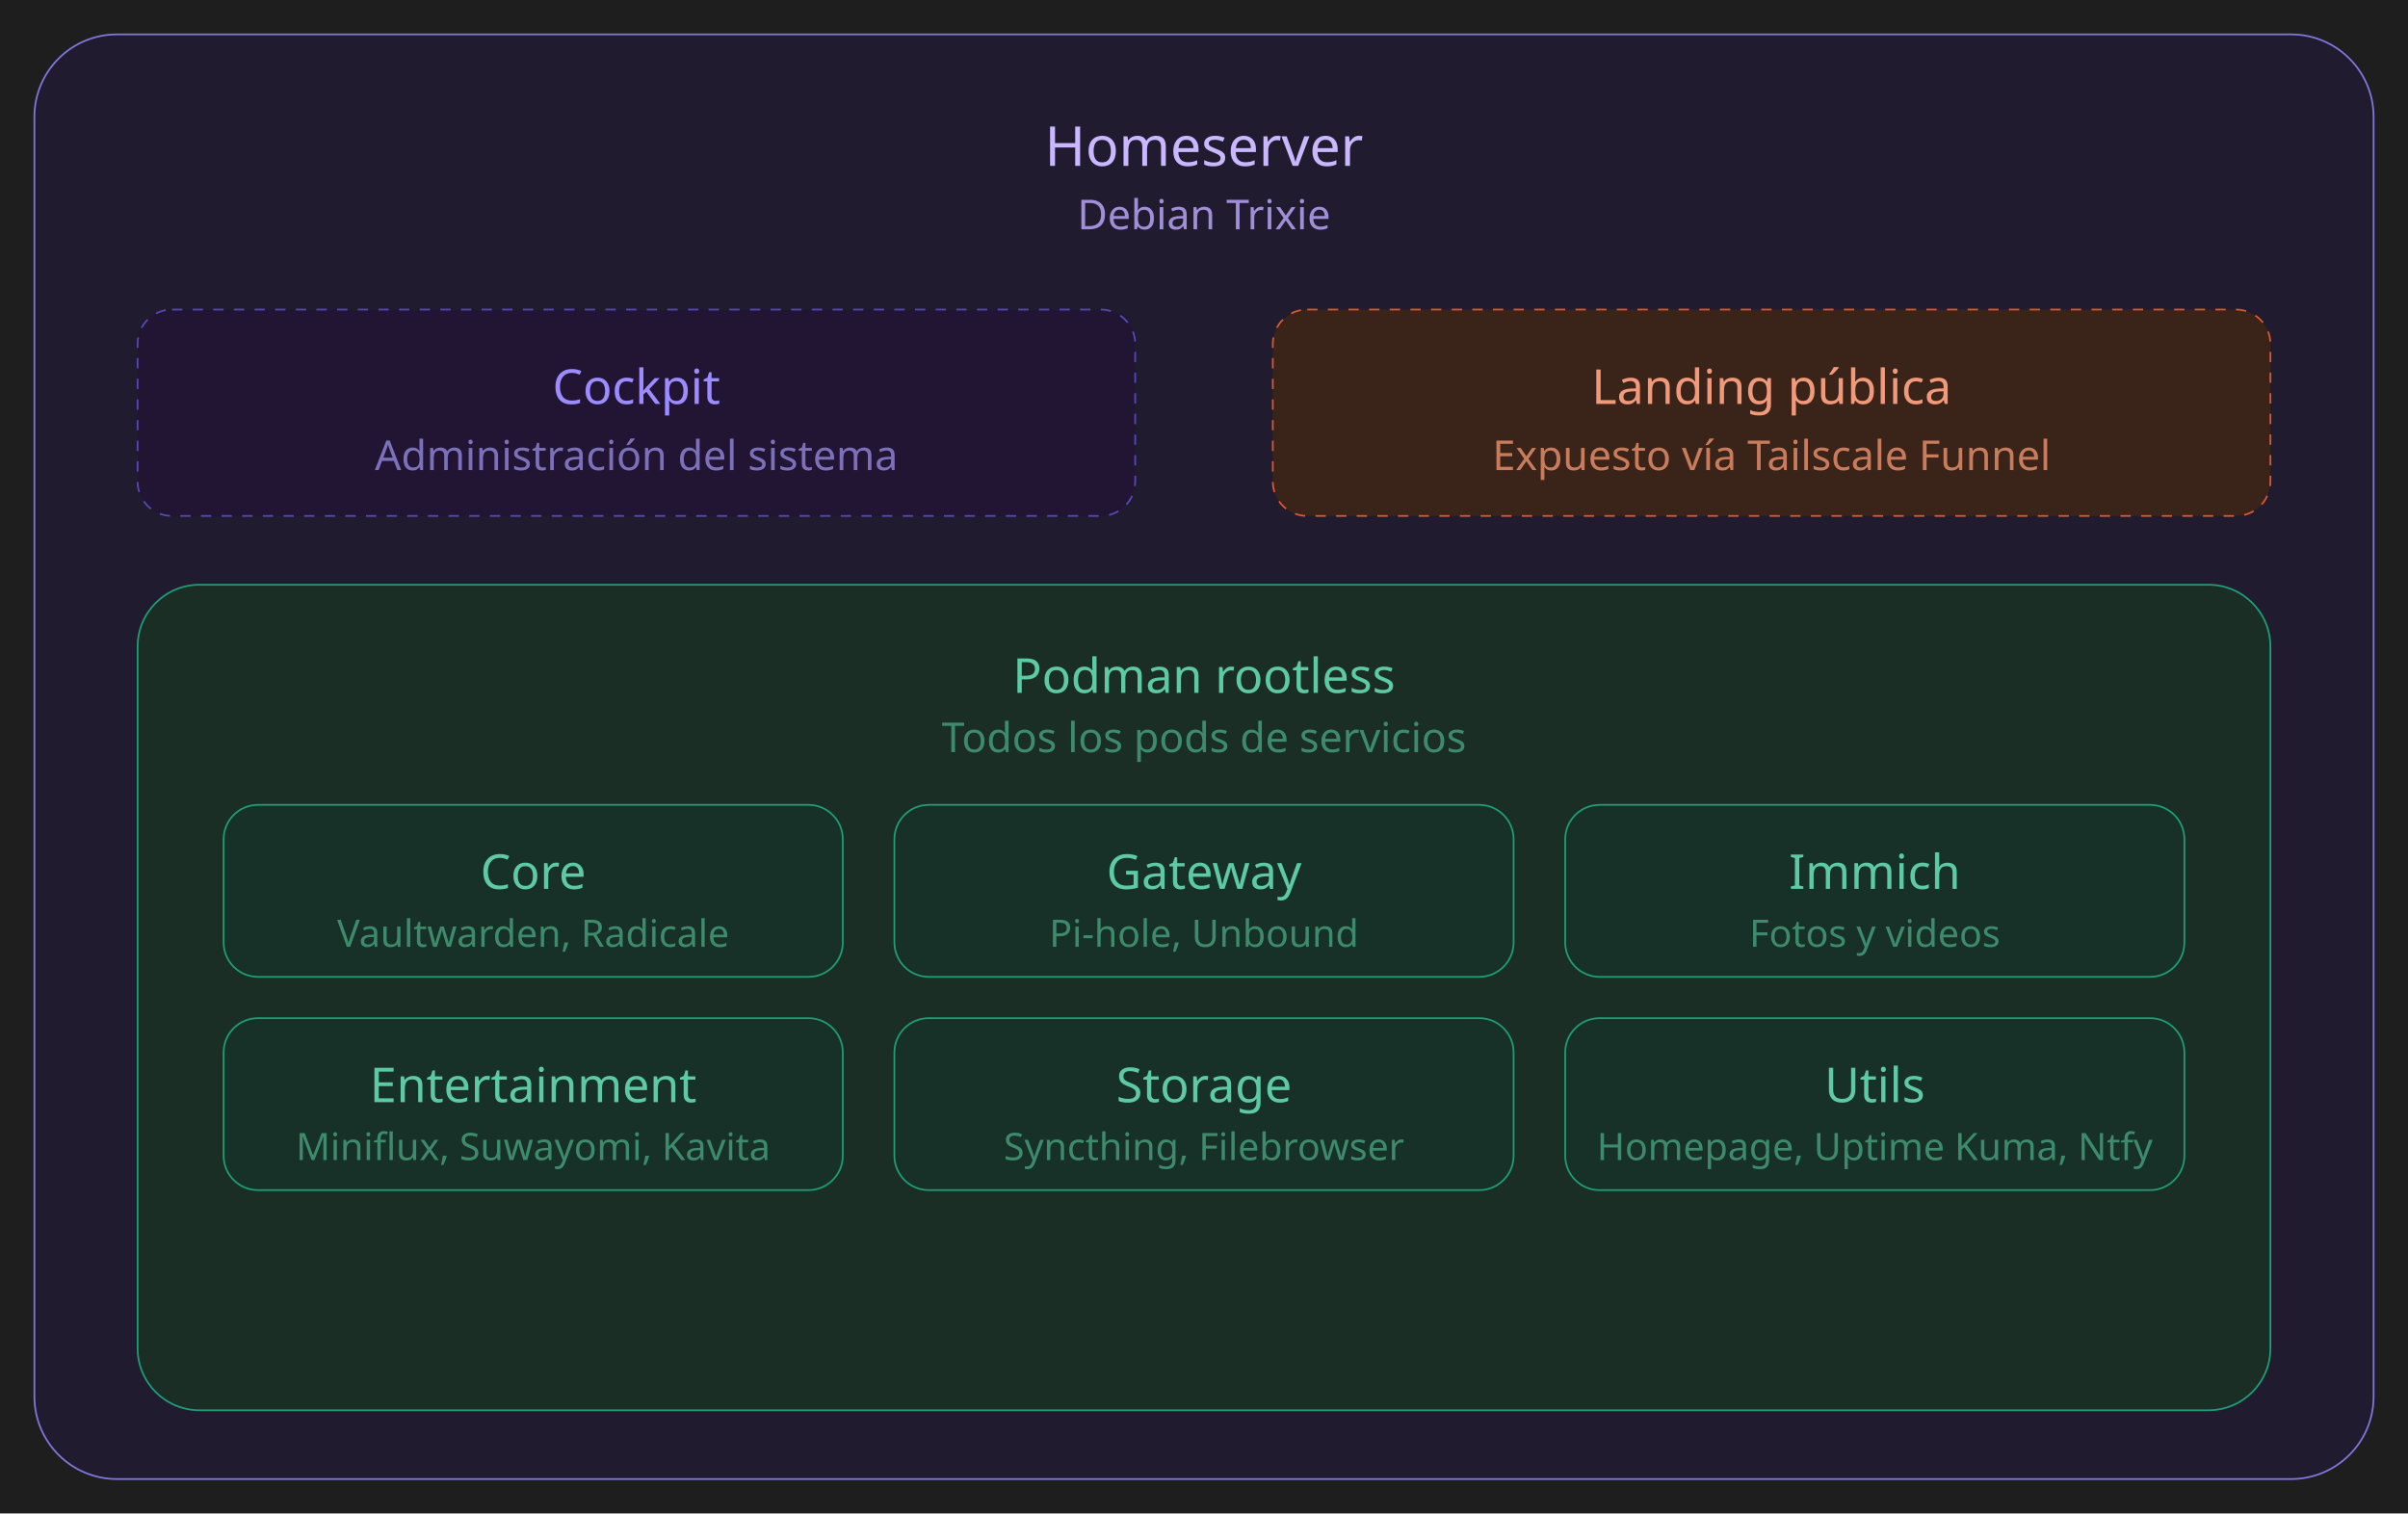
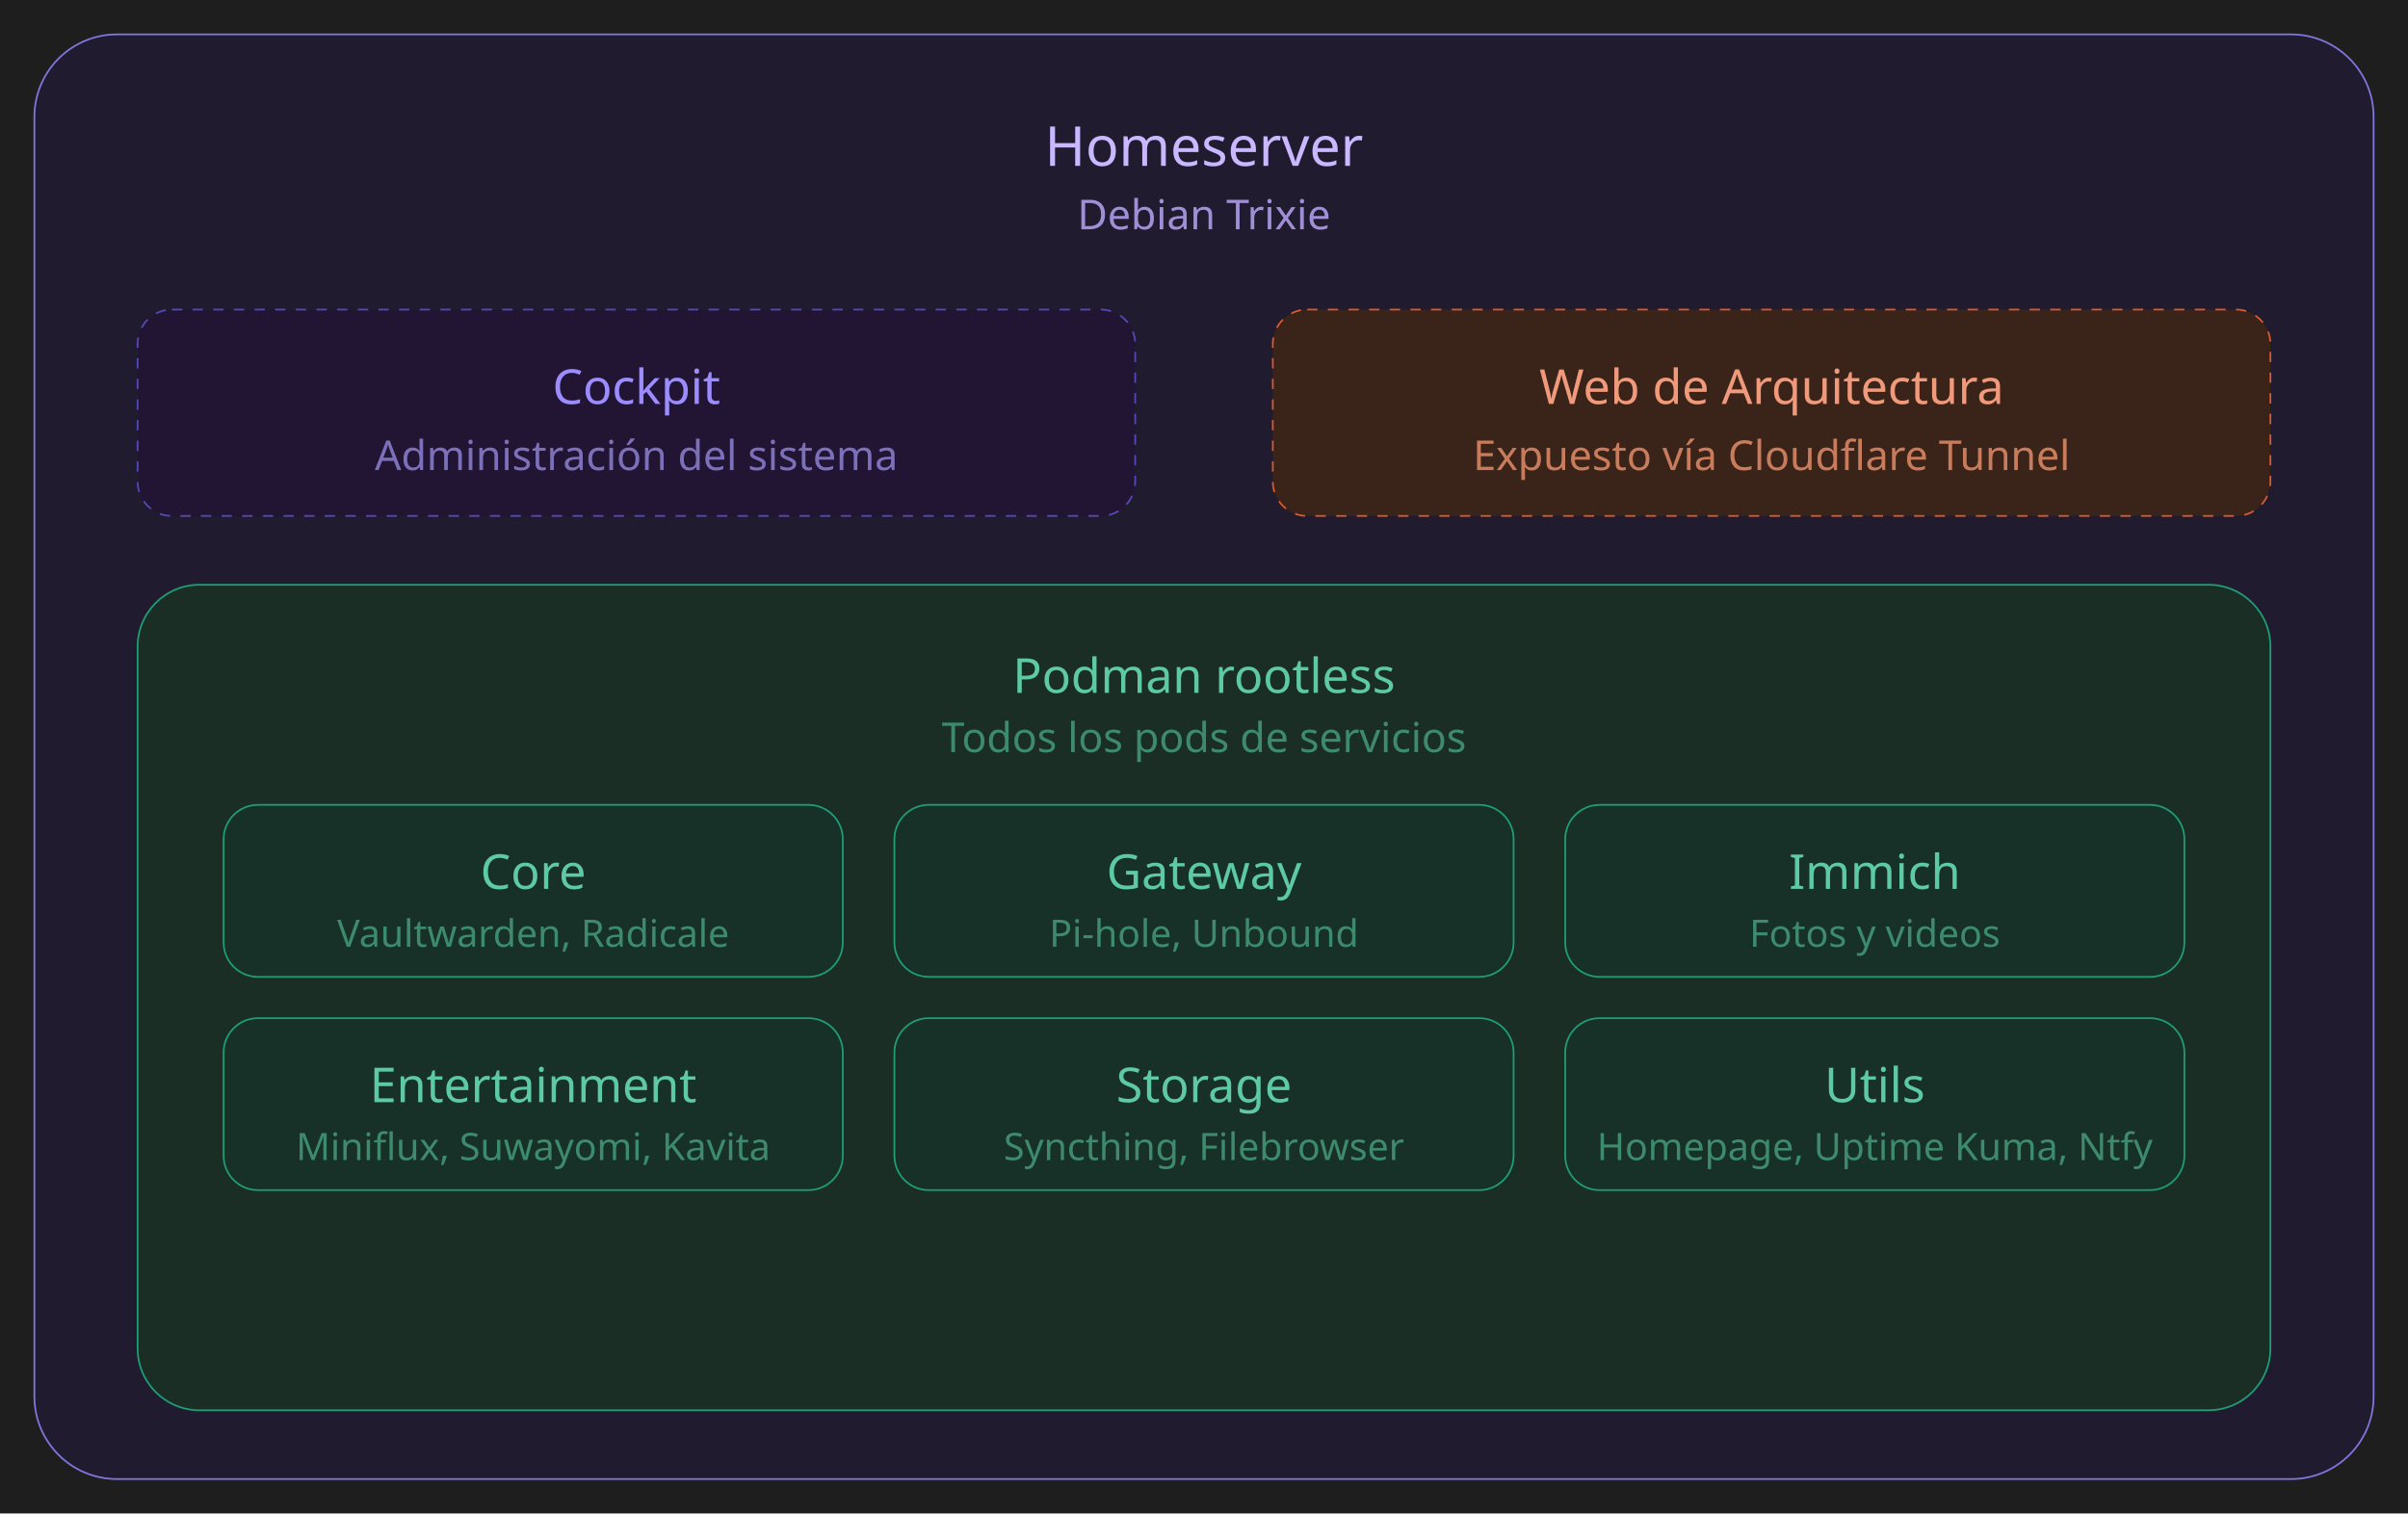
<svg xmlns="http://www.w3.org/2000/svg" width="100%" viewBox="0 0 700 440" role="img">
  <rect width="700" height="440" fill="#1e1e1e" />
  <rect x="10" y="10" width="680" height="420" rx="24" fill="#211b30" stroke="#7f77dd" stroke-width="0.5" />
  <text x="350" y="42" text-anchor="middle" dominant-baseline="central" fill="#c9b8ff" font-family="'Segoe UI',sans-serif" font-size="16">Homeserver</text>
  <text x="350" y="62" text-anchor="middle" dominant-baseline="central" fill="#a08fd6" font-family="'Segoe UI',sans-serif" font-size="12">Debian Trixie</text>
  <rect x="40" y="90" width="290" height="60" rx="10" fill="#211533" stroke="#534ab7" stroke-width="0.5" stroke-dasharray="3 3" />
  <text x="185" y="112" text-anchor="middle" dominant-baseline="central" fill="#9c8cff" font-family="'Segoe UI',sans-serif" font-size="14">Cockpit</text>
  <text x="185" y="132" text-anchor="middle" dominant-baseline="central" fill="#7d70bb" font-family="'Segoe UI',sans-serif" font-size="12">Administración del sistema</text>
  <rect x="370" y="90" width="290" height="60" rx="10" fill="#3a2318" stroke="#d85a30" stroke-width="0.5" stroke-dasharray="3 3" />
-   <text x="515" y="112" text-anchor="middle" dominant-baseline="central" fill="#f0997b" font-family="'Segoe UI',sans-serif" font-size="14">Landing pública</text>
-   <text x="515" y="132" text-anchor="middle" dominant-baseline="central" fill="#c97c5c" font-family="'Segoe UI',sans-serif" font-size="12">Expuesto vía Tailscale Funnel</text>
+   <text x="515" y="112" text-anchor="middle" dominant-baseline="central" fill="#f0997b" font-family="'Segoe UI',sans-serif" font-size="14">Web de Arquitectura</text>
+   <text x="515" y="132" text-anchor="middle" dominant-baseline="central" fill="#c97c5c" font-family="'Segoe UI',sans-serif" font-size="12">Expuesto vía Cloudflare Tunnel</text>
  <rect x="40" y="170" width="620" height="240" rx="18" fill="#1a2e26" stroke="#1d9e75" stroke-width="0.5" />
  <text x="350" y="196" text-anchor="middle" dominant-baseline="central" fill="#5dcaa5" font-family="'Segoe UI',sans-serif" font-size="14">Podman rootless</text>
  <text x="350" y="214" text-anchor="middle" dominant-baseline="central" fill="#3d8a6e" font-family="'Segoe UI',sans-serif" font-size="12">Todos los pods de servicios</text>
  <rect x="65" y="234" width="180" height="50" rx="10" fill="#173028" stroke="#1d9e75" stroke-width="0.5" />
  <text x="155" y="253" text-anchor="middle" dominant-baseline="central" fill="#5dcaa5" font-family="'Segoe UI',sans-serif" font-size="14">Core</text>
  <text x="155" y="271" text-anchor="middle" dominant-baseline="central" fill="#3d8a6e" font-family="'Segoe UI',sans-serif" font-size="11">Vaultwarden, Radicale</text>
  <rect x="260" y="234" width="180" height="50" rx="10" fill="#173028" stroke="#1d9e75" stroke-width="0.5" />
  <text x="350" y="253" text-anchor="middle" dominant-baseline="central" fill="#5dcaa5" font-family="'Segoe UI',sans-serif" font-size="14">Gateway</text>
  <text x="350" y="271" text-anchor="middle" dominant-baseline="central" fill="#3d8a6e" font-family="'Segoe UI',sans-serif" font-size="11">Pi-hole, Unbound</text>
  <rect x="455" y="234" width="180" height="50" rx="10" fill="#173028" stroke="#1d9e75" stroke-width="0.5" />
  <text x="545" y="253" text-anchor="middle" dominant-baseline="central" fill="#5dcaa5" font-family="'Segoe UI',sans-serif" font-size="14">Immich</text>
  <text x="545" y="271" text-anchor="middle" dominant-baseline="central" fill="#3d8a6e" font-family="'Segoe UI',sans-serif" font-size="11">Fotos y videos</text>
  <rect x="65" y="296" width="180" height="50" rx="10" fill="#173028" stroke="#1d9e75" stroke-width="0.5" />
  <text x="155" y="315" text-anchor="middle" dominant-baseline="central" fill="#5dcaa5" font-family="'Segoe UI',sans-serif" font-size="14">Entertainment</text>
  <text x="155" y="333" text-anchor="middle" dominant-baseline="central" fill="#3d8a6e" font-family="'Segoe UI',sans-serif" font-size="11">Miniflux, Suwayomi, Kavita</text>
  <rect x="260" y="296" width="180" height="50" rx="10" fill="#173028" stroke="#1d9e75" stroke-width="0.5" />
  <text x="350" y="315" text-anchor="middle" dominant-baseline="central" fill="#5dcaa5" font-family="'Segoe UI',sans-serif" font-size="14">Storage</text>
  <text x="350" y="333" text-anchor="middle" dominant-baseline="central" fill="#3d8a6e" font-family="'Segoe UI',sans-serif" font-size="11">Syncthing, Filebrowser</text>
  <rect x="455" y="296" width="180" height="50" rx="10" fill="#173028" stroke="#1d9e75" stroke-width="0.5" />
  <text x="545" y="315" text-anchor="middle" dominant-baseline="central" fill="#5dcaa5" font-family="'Segoe UI',sans-serif" font-size="14">Utils</text>
  <text x="545" y="333" text-anchor="middle" dominant-baseline="central" fill="#3d8a6e" font-family="'Segoe UI',sans-serif" font-size="11">Homepage, Uptime Kuma, Ntfy</text>
</svg>
